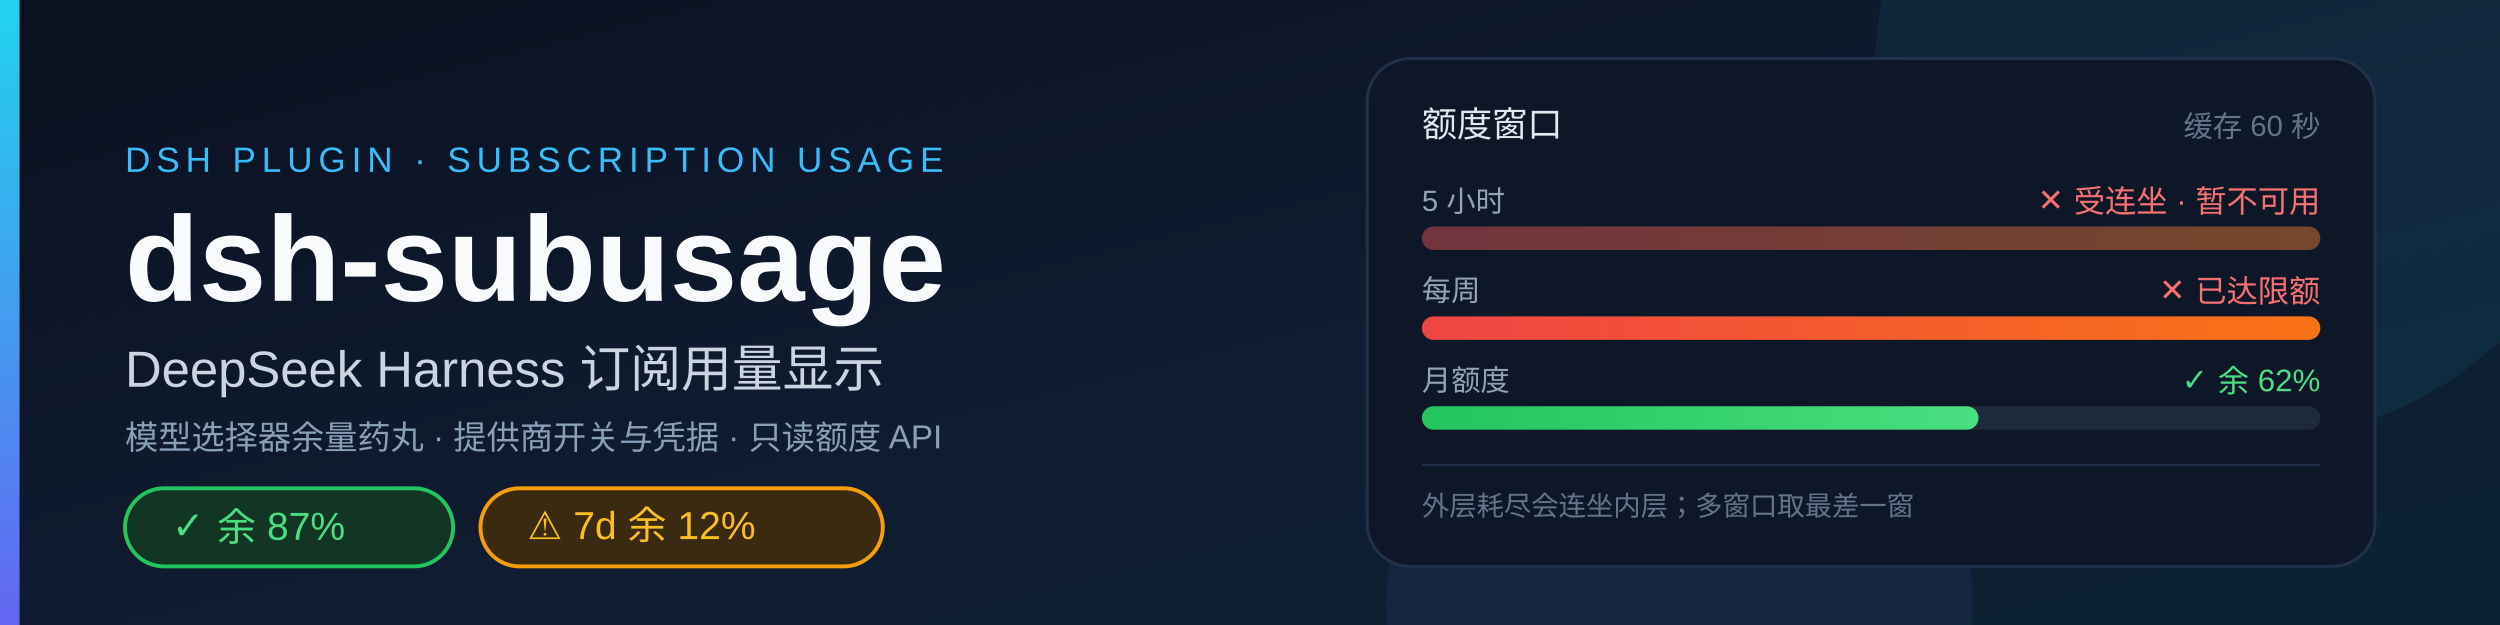
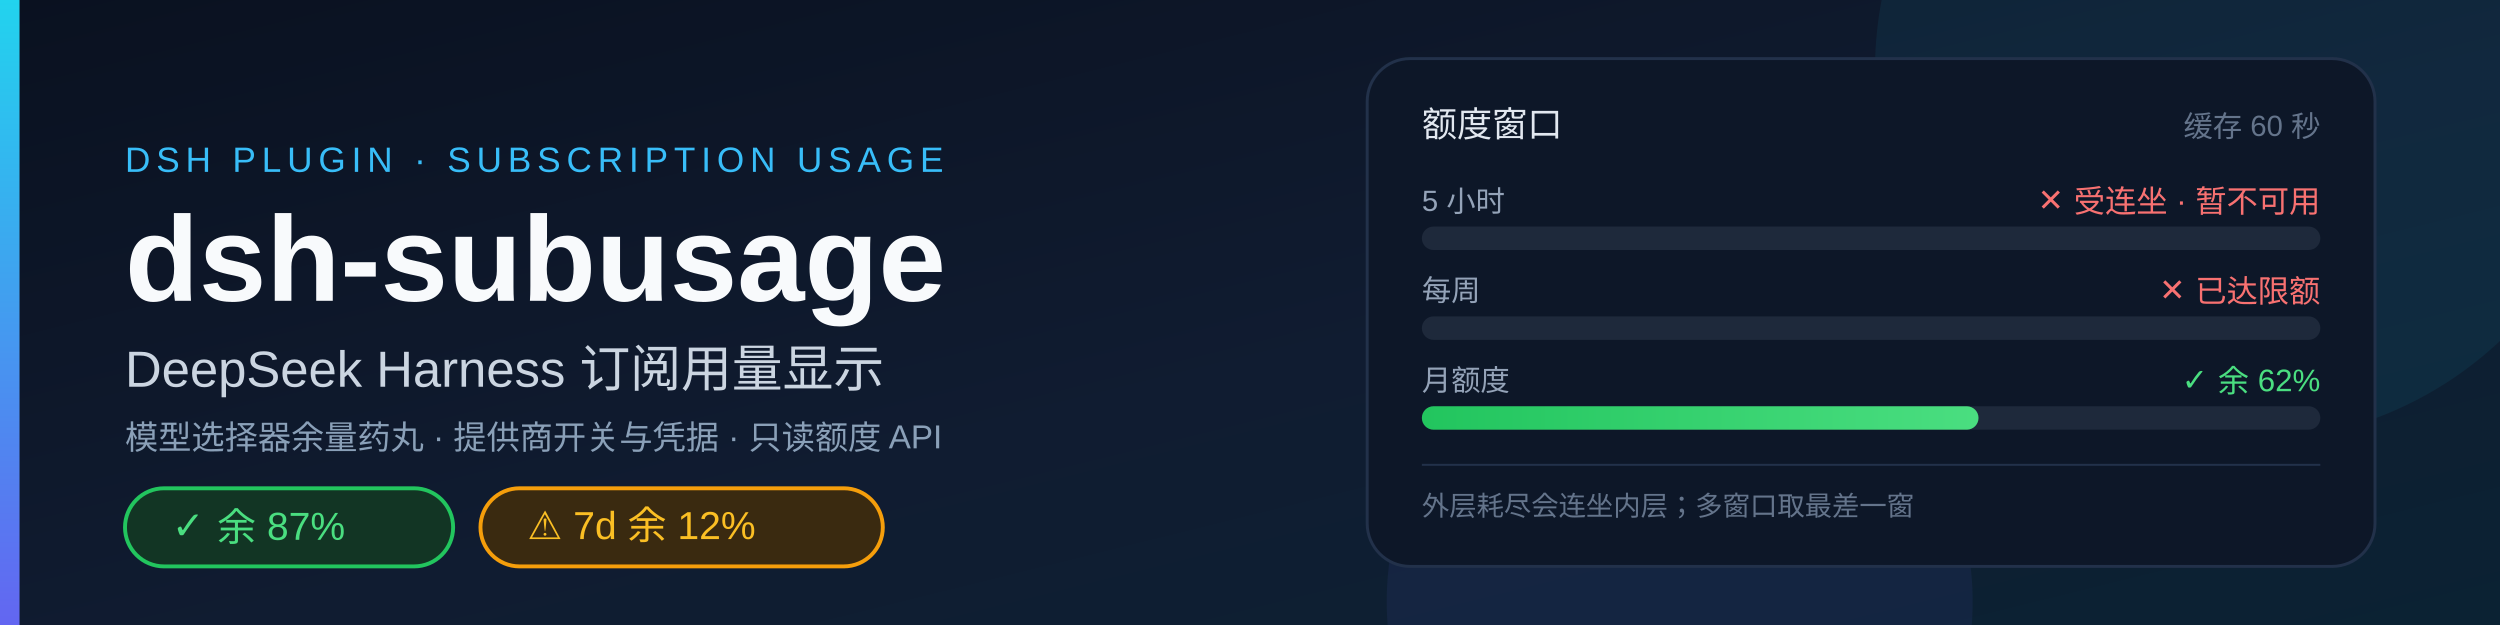
<svg xmlns="http://www.w3.org/2000/svg" viewBox="0 0 1280 320" width="1280" height="320" role="img" aria-labelledby="title desc" font-family="'Segoe UI','Microsoft YaHei','PingFang SC','Noto Sans SC','Hiragino Sans GB','Helvetica Neue',Arial,sans-serif">
  <defs>
    <linearGradient id="bg" x1="0" y1="0" x2="1" y2="1">
      <stop offset="0" stop-color="#0a1120" />
      <stop offset="0.55" stop-color="#101c31" />
      <stop offset="1" stop-color="#0b2233" />
    </linearGradient>
    <linearGradient id="edge" x1="0" y1="0" x2="0" y2="1">
      <stop offset="0" stop-color="#22d3ee" />
      <stop offset="1" stop-color="#6366f1" />
    </linearGradient>
    <linearGradient id="gOk" x1="0" y1="0" x2="1" y2="0">
      <stop offset="0" stop-color="#22c55e" />
      <stop offset="1" stop-color="#4ade80" />
    </linearGradient>
    <linearGradient id="gWarn" x1="0" y1="0" x2="1" y2="0">
      <stop offset="0" stop-color="#f59e0b" />
      <stop offset="1" stop-color="#fbbf24" />
    </linearGradient>
    <linearGradient id="gBad" x1="0" y1="0" x2="1" y2="0">
      <stop offset="0" stop-color="#ef4444" />
      <stop offset="1" stop-color="#f97316" />
    </linearGradient>
  </defs>
  <rect width="1280" height="320" fill="url(#bg)" />
  <circle cx="1150" cy="36" r="190" fill="#22d3ee" opacity="0.07" />
  <circle cx="860" cy="308" r="150" fill="#6366f1" opacity="0.08" />
  <rect x="0" y="0" width="10" height="320" fill="url(#edge)" />
  <text x="64" y="88" font-size="18" letter-spacing="3" fill="#38bdf8">DSH PLUGIN · SUBSCRIPTION USAGE</text>
  <text x="64" y="154" font-size="62" font-weight="700" fill="#f8fafc">dsh-subusage</text>
  <text x="64" y="198" font-size="26" fill="#cbd5e1">DeepSeek Harness 订阅用量显示</text>
  <text x="64" y="230" font-size="17" fill="#8aa0b8">模型选择器余量药丸 · 提供商开关与凭据 · 只读额度 API</text>
  <rect x="64" y="250" width="168" height="40" rx="20" fill="#123524" stroke="#22c55e" stroke-width="2" />
  <text x="88" y="276" font-size="20" fill="#4ade80">✓ 余 87%</text>
  <rect x="246" y="250" width="206" height="40" rx="20" fill="#3a2a10" stroke="#f59e0b" stroke-width="2" />
  <text x="270" y="276" font-size="20" fill="#fbbf24">⚠ 7d 余 12%</text>
  <rect x="700" y="30" width="516" height="260" rx="22" fill="#0d1728" stroke="#22314a" stroke-width="1.5" />
  <text x="728" y="70" font-size="18" fill="#e2e8f0">额度窗口</text>
  <text x="1188" y="70" font-size="15" fill="#64748b" text-anchor="end">缓存 60 秒</text>
  <text x="728" y="108" font-size="15" fill="#94a3b8">5 小时</text>
  <text x="1188" y="108" font-size="16" fill="#f87171" text-anchor="end">✕ 受连坐 · 暂不可用</text>
  <rect x="728" y="116" width="460" height="12" rx="6" fill="#1e293b" />
-   <rect x="728" y="116" width="460" height="12" rx="6" fill="url(#gBad)" opacity="0.4" />
  <text x="728" y="154" font-size="15" fill="#94a3b8">每周</text>
  <text x="1188" y="154" font-size="16" fill="#f87171" text-anchor="end">✕ 已达限额</text>
  <rect x="728" y="162" width="460" height="12" rx="6" fill="#1e293b" />
-   <rect x="728" y="162" width="460" height="12" rx="6" fill="url(#gBad)" />
  <text x="728" y="200" font-size="15" fill="#94a3b8">月额度</text>
  <text x="1188" y="200" font-size="16" fill="#4ade80" text-anchor="end">✓ 余 62%</text>
  <rect x="728" y="208" width="460" height="12" rx="6" fill="#1e293b" />
  <rect x="728" y="208" width="285" height="12" rx="6" fill="url(#gOk)" />
  <line x1="728" y1="238" x2="1188" y2="238" stroke="#22314a" stroke-width="1" />
  <text x="728" y="264" font-size="14" fill="#64748b">外层耗尽会连坐内层；多窗口取最差一窗</text>
</svg>
